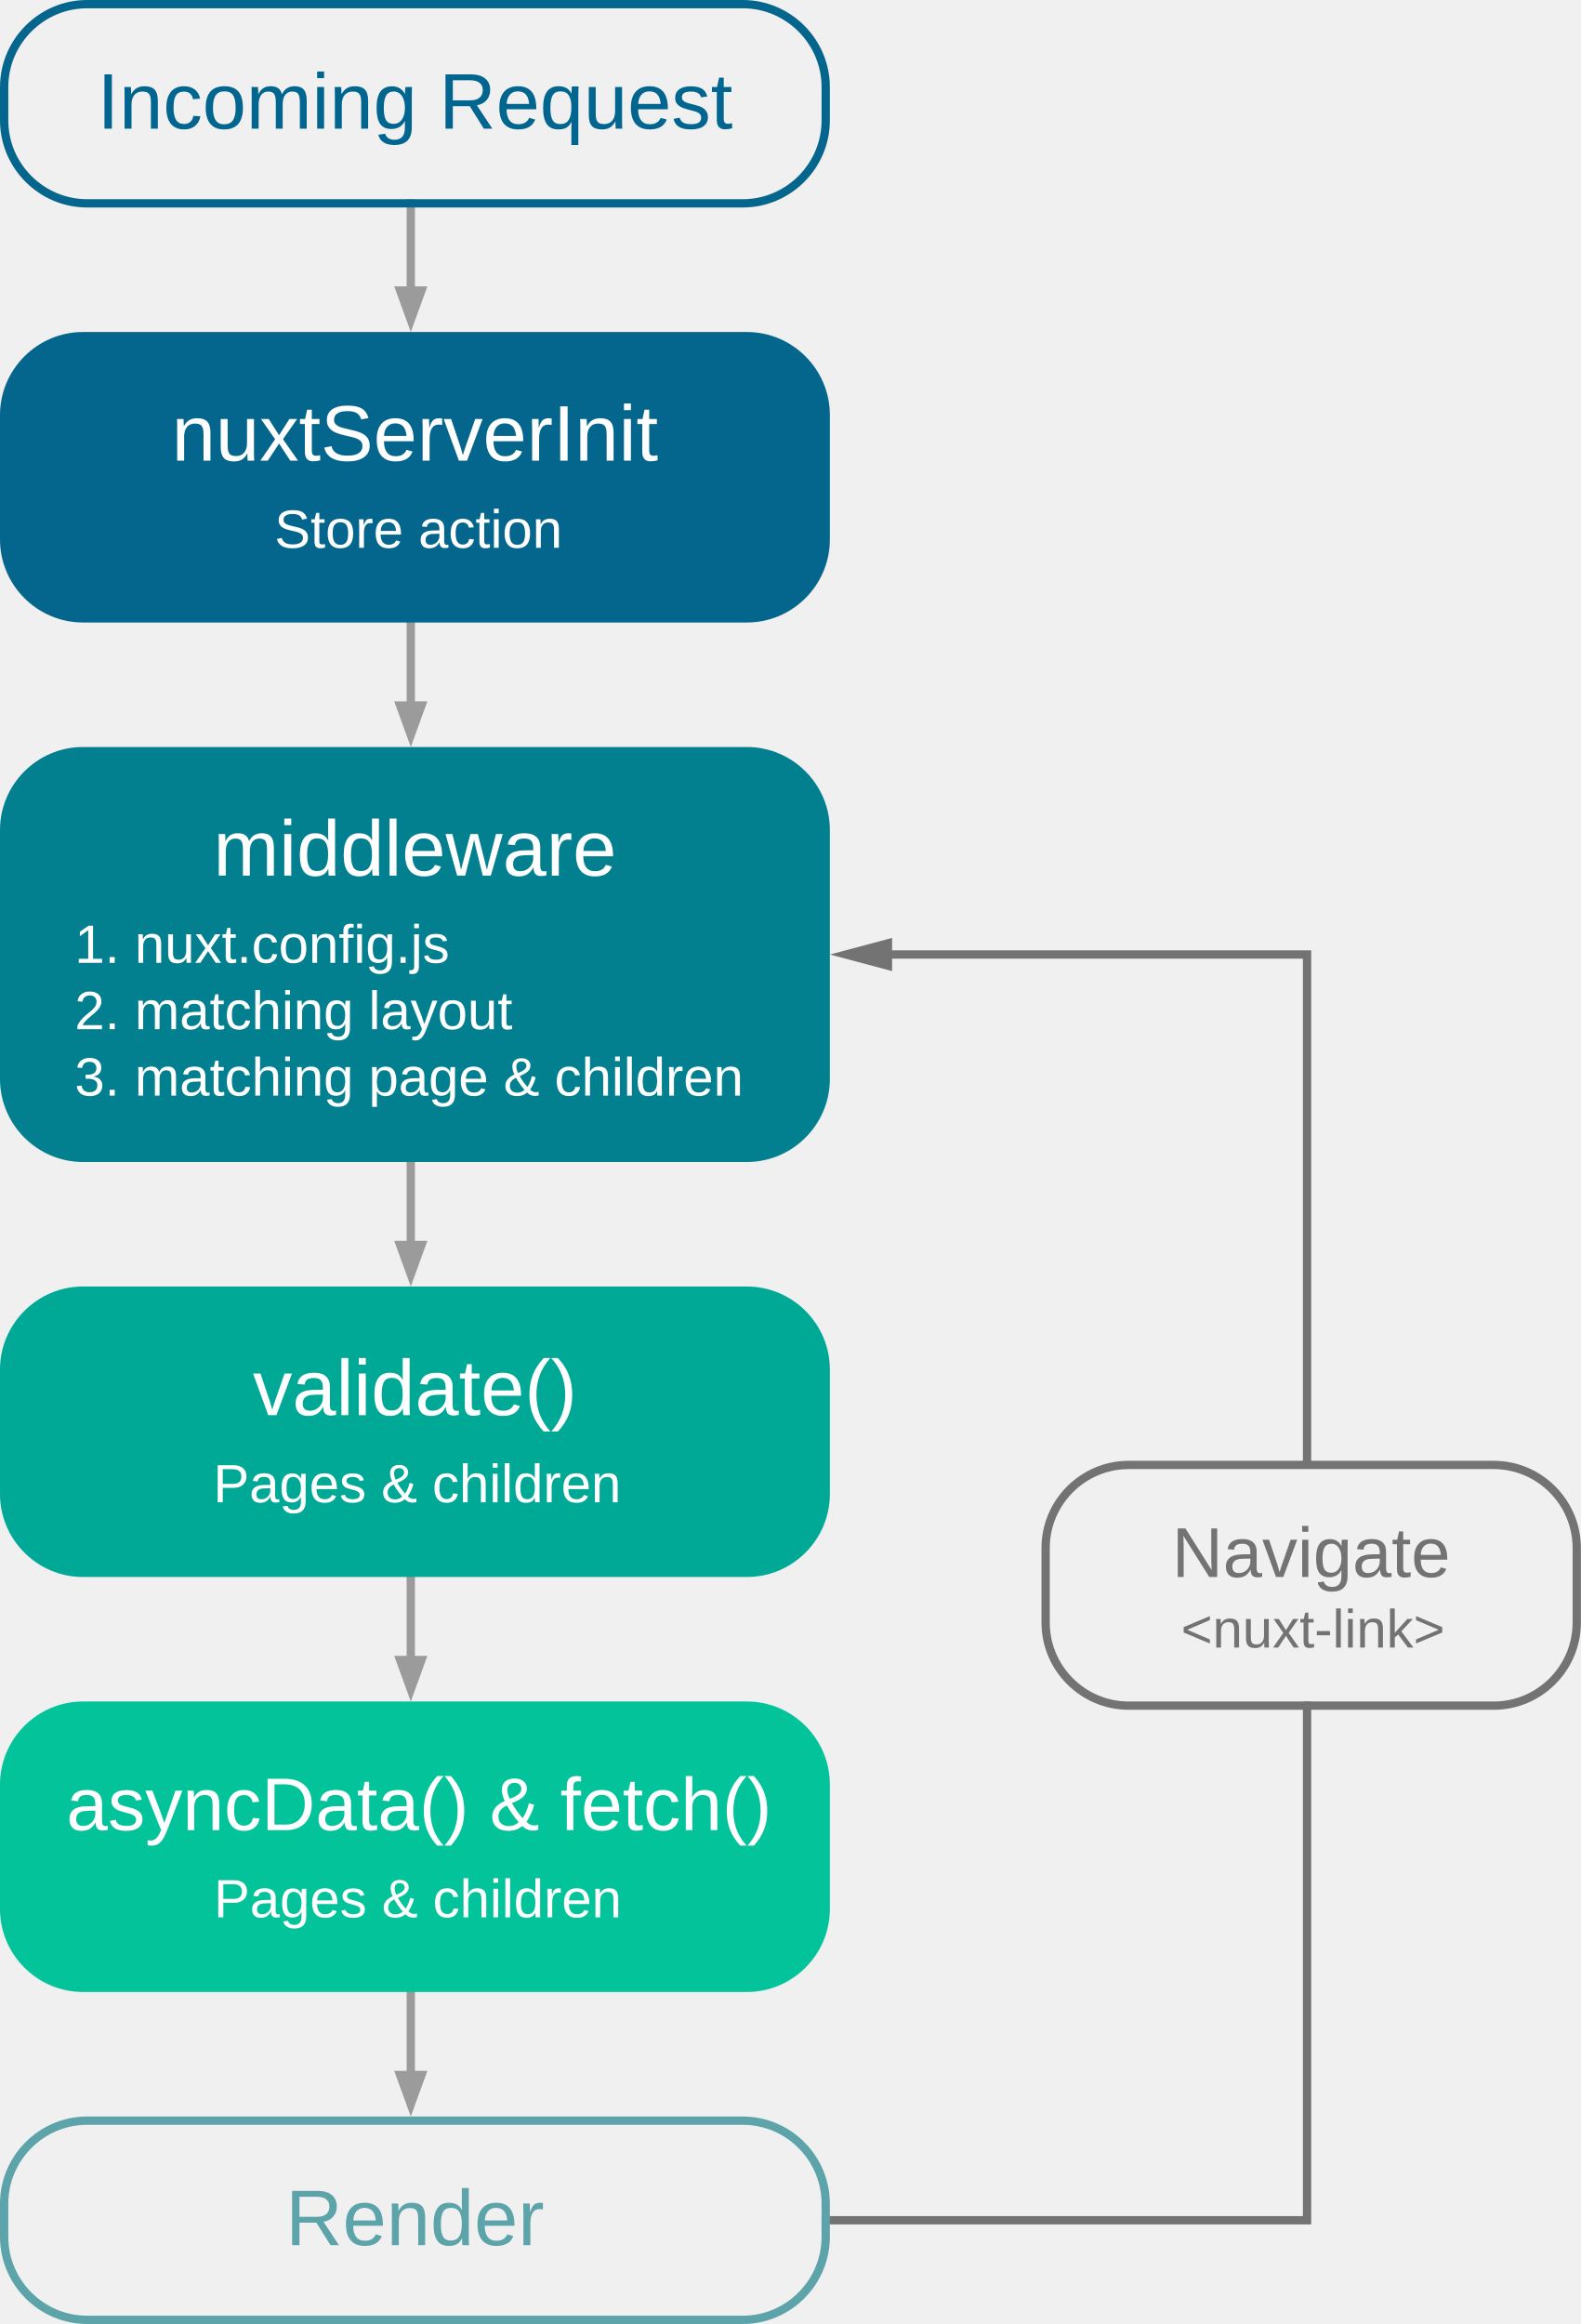
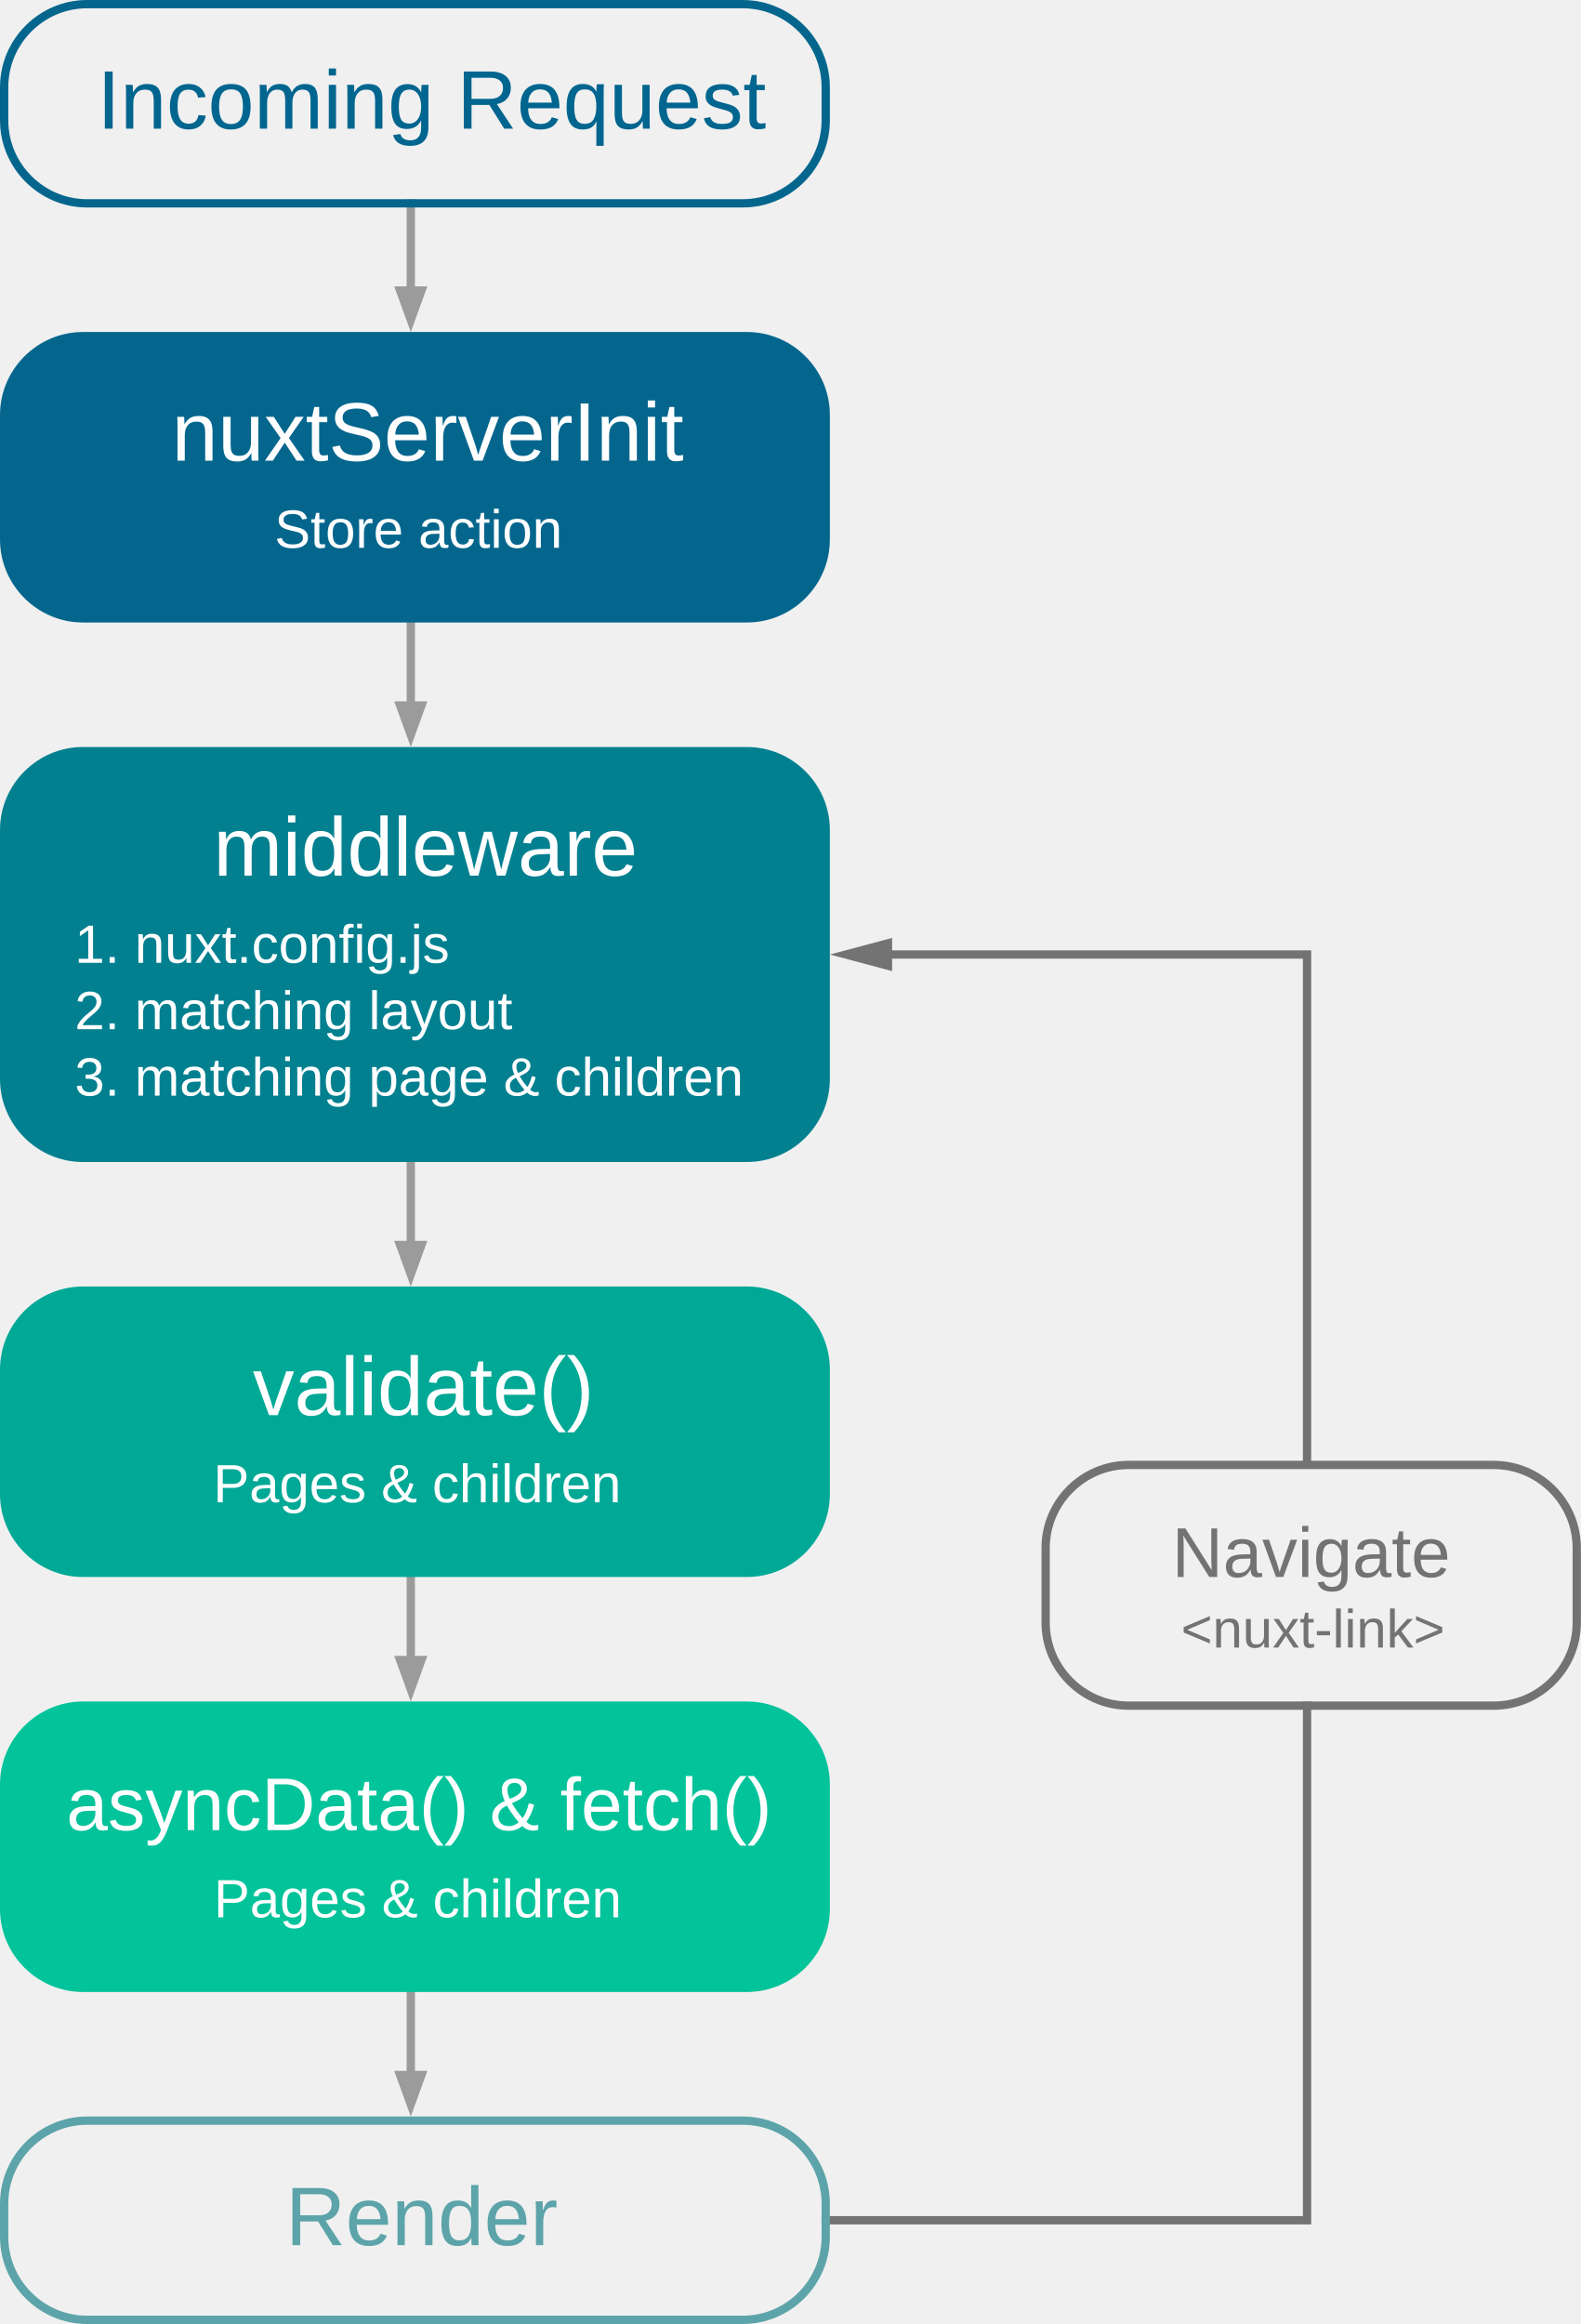
- <svg xmlns="http://www.w3.org/2000/svg" id="Layer_1" width="381" height="560" viewBox="0 0 381 560">
-   <style>.st0,.st2{fill:none;stroke:#737373;stroke-width:2;stroke-linecap:square}.st2{stroke:#9b9b9b}.st3{fill-rule:evenodd;clip-rule:evenodd;fill:#9b9b9b}.st6{font-family:Arial}.st7{font-size:19px}.st9{fill:#fff}.st10{font-size:13px}.st13{font-size:14px}.st20{fill:#737373}</style>
+ <svg xmlns="http://www.w3.org/2000/svg" width="381" height="560" viewBox="0 0 381 560">
+   <style>.st0,.st2{fill:none;stroke:#737373;stroke-width:2;stroke-linecap:square}.st2{stroke:#9b9b9b}.st3{fill-rule:evenodd;clip-rule:evenodd;fill:#9b9b9b}.st6{font-family:Source Sans Pro,Arial,sans-serif}.st7{font-size:20px}.st9{fill:#fff}.st10{font-size:13px}.st20{fill:#737373}</style>
  <path class="st0" d="M315 230H210m105 0v122" />
  <path d="M200 230l15-4v8l-15-4z" fill-rule="evenodd" clip-rule="evenodd" fill="#737373" />
  <path class="st0" d="M315 535H199m116-124v124" />
  <path class="st2" d="M99 49v21" />
  <path class="st3" d="M99 80l-4-11h8l-4 11z" />
  <path class="st2" d="M99 149v21" />
  <path class="st3" d="M99 180l-4-11h8l-4 11z" />
  <path class="st2" d="M99 279v21" />
  <path class="st3" d="M99 310l-4-11h8l-4 11z" />
  <path class="st2" d="M99 379v21" />
  <path class="st3" d="M99 410l-4-11h8l-4 11z" />
  <path class="st2" d="M99 479v21" />
  <path class="st3" d="M99 510l-4-11h8l-4 11z" />
  <path d="M21 1h158c11 0 20 9 20 20v8c0 11-9 20-20 20H21C10 49 1 40 1 29v-8C1 10 10 1 21 1z" fill="none" stroke="#05668d" stroke-width="2" />
  <text transform="translate(23.43 31)" class="st6 st7" fill="#00658f">Incoming Request</text>
  <path d="M-30-20h160c11 0 20 9 20 20v30c0 11-9 20-20 20H-30c-11 0-20-9-20-20V0c0-11 9-20 20-20z" fill-rule="evenodd" clip-rule="evenodd" fill="#05668d" transform="translate(50 100)" />
  <text transform="translate(41.39 111)" class="st9 st6 st7">nuxtServerInit</text>
  <text transform="translate(66.144 132)" class="st9 st6 st10">Store action</text>
  <path d="M-30-20h160c11 0 20 9 20 20v60c0 11-9 20-20 20H-30c-11 0-20-9-20-20V0c0-11 9-20 20-20z" fill-rule="evenodd" clip-rule="evenodd" fill="#028090" transform="translate(50 200)" />
  <text transform="translate(51.424 211)" class="st9 st6 st7">middleware</text>
  <text transform="translate(18 232)" class="st9 st6 st10">1. nuxt.config.js</text>
  <text transform="translate(18 248)" class="st9 st6 st10">2. matching layout</text>
  <text transform="translate(18 264)" class="st9 st6 st10">3. matching page &amp; children</text>
  <path d="M-30-20h160c11 0 20 9 20 20v30c0 11-9 20-20 20H-30c-11 0-20-9-20-20V0c0-11 9-20 20-20z" fill-rule="evenodd" clip-rule="evenodd" fill="#00a896" transform="translate(50 330)" />
  <text transform="translate(60.928 341)" class="st9 st6 st7">validate()</text>
  <text transform="translate(51.405 362)" class="st9 st6 st10">Pages &amp; children</text>
  <path d="M-30-20h160c11 0 20 9 20 20v30c0 11-9 20-20 20H-30c-11 0-20-9-20-20V0c0-11 9-20 20-20z" fill-rule="evenodd" clip-rule="evenodd" fill="#02c39a" transform="translate(50 430)" />
  <text transform="translate(15.975 441)" class="st9 st6" font-size="18">asyncData() &amp; fetch()</text>
  <text transform="translate(51.542 462)" class="st9 st6 st10">Pages &amp; children</text>
  <g>
    <path d="M21 511h158c11 0 20 9 20 20v8c0 11-9 20-20 20H21c-11 0-20-9-20-20v-8c0-11 9-20 20-20z" fill="none" stroke="#5ca4a9" stroke-width="2" />
    <text transform="translate(68.842 541)" class="st6 st7" fill="#5ca4a9">Render</text>
  </g>
  <g>
    <path d="M272 353h88c11 0 20 9 20 20v18c0 11-9 20-20 20h-88c-11 0-20-9-20-20v-18c0-11 9-20 20-20z" fill="none" stroke="#737373" stroke-width="2" />
    <text transform="translate(282.452 380)" class="st20 st6" font-size="17">Navigate</text>
    <text transform="translate(284.626 397)" class="st20 st6 st10">&lt;nuxt-link&gt;</text>
  </g>
</svg>
